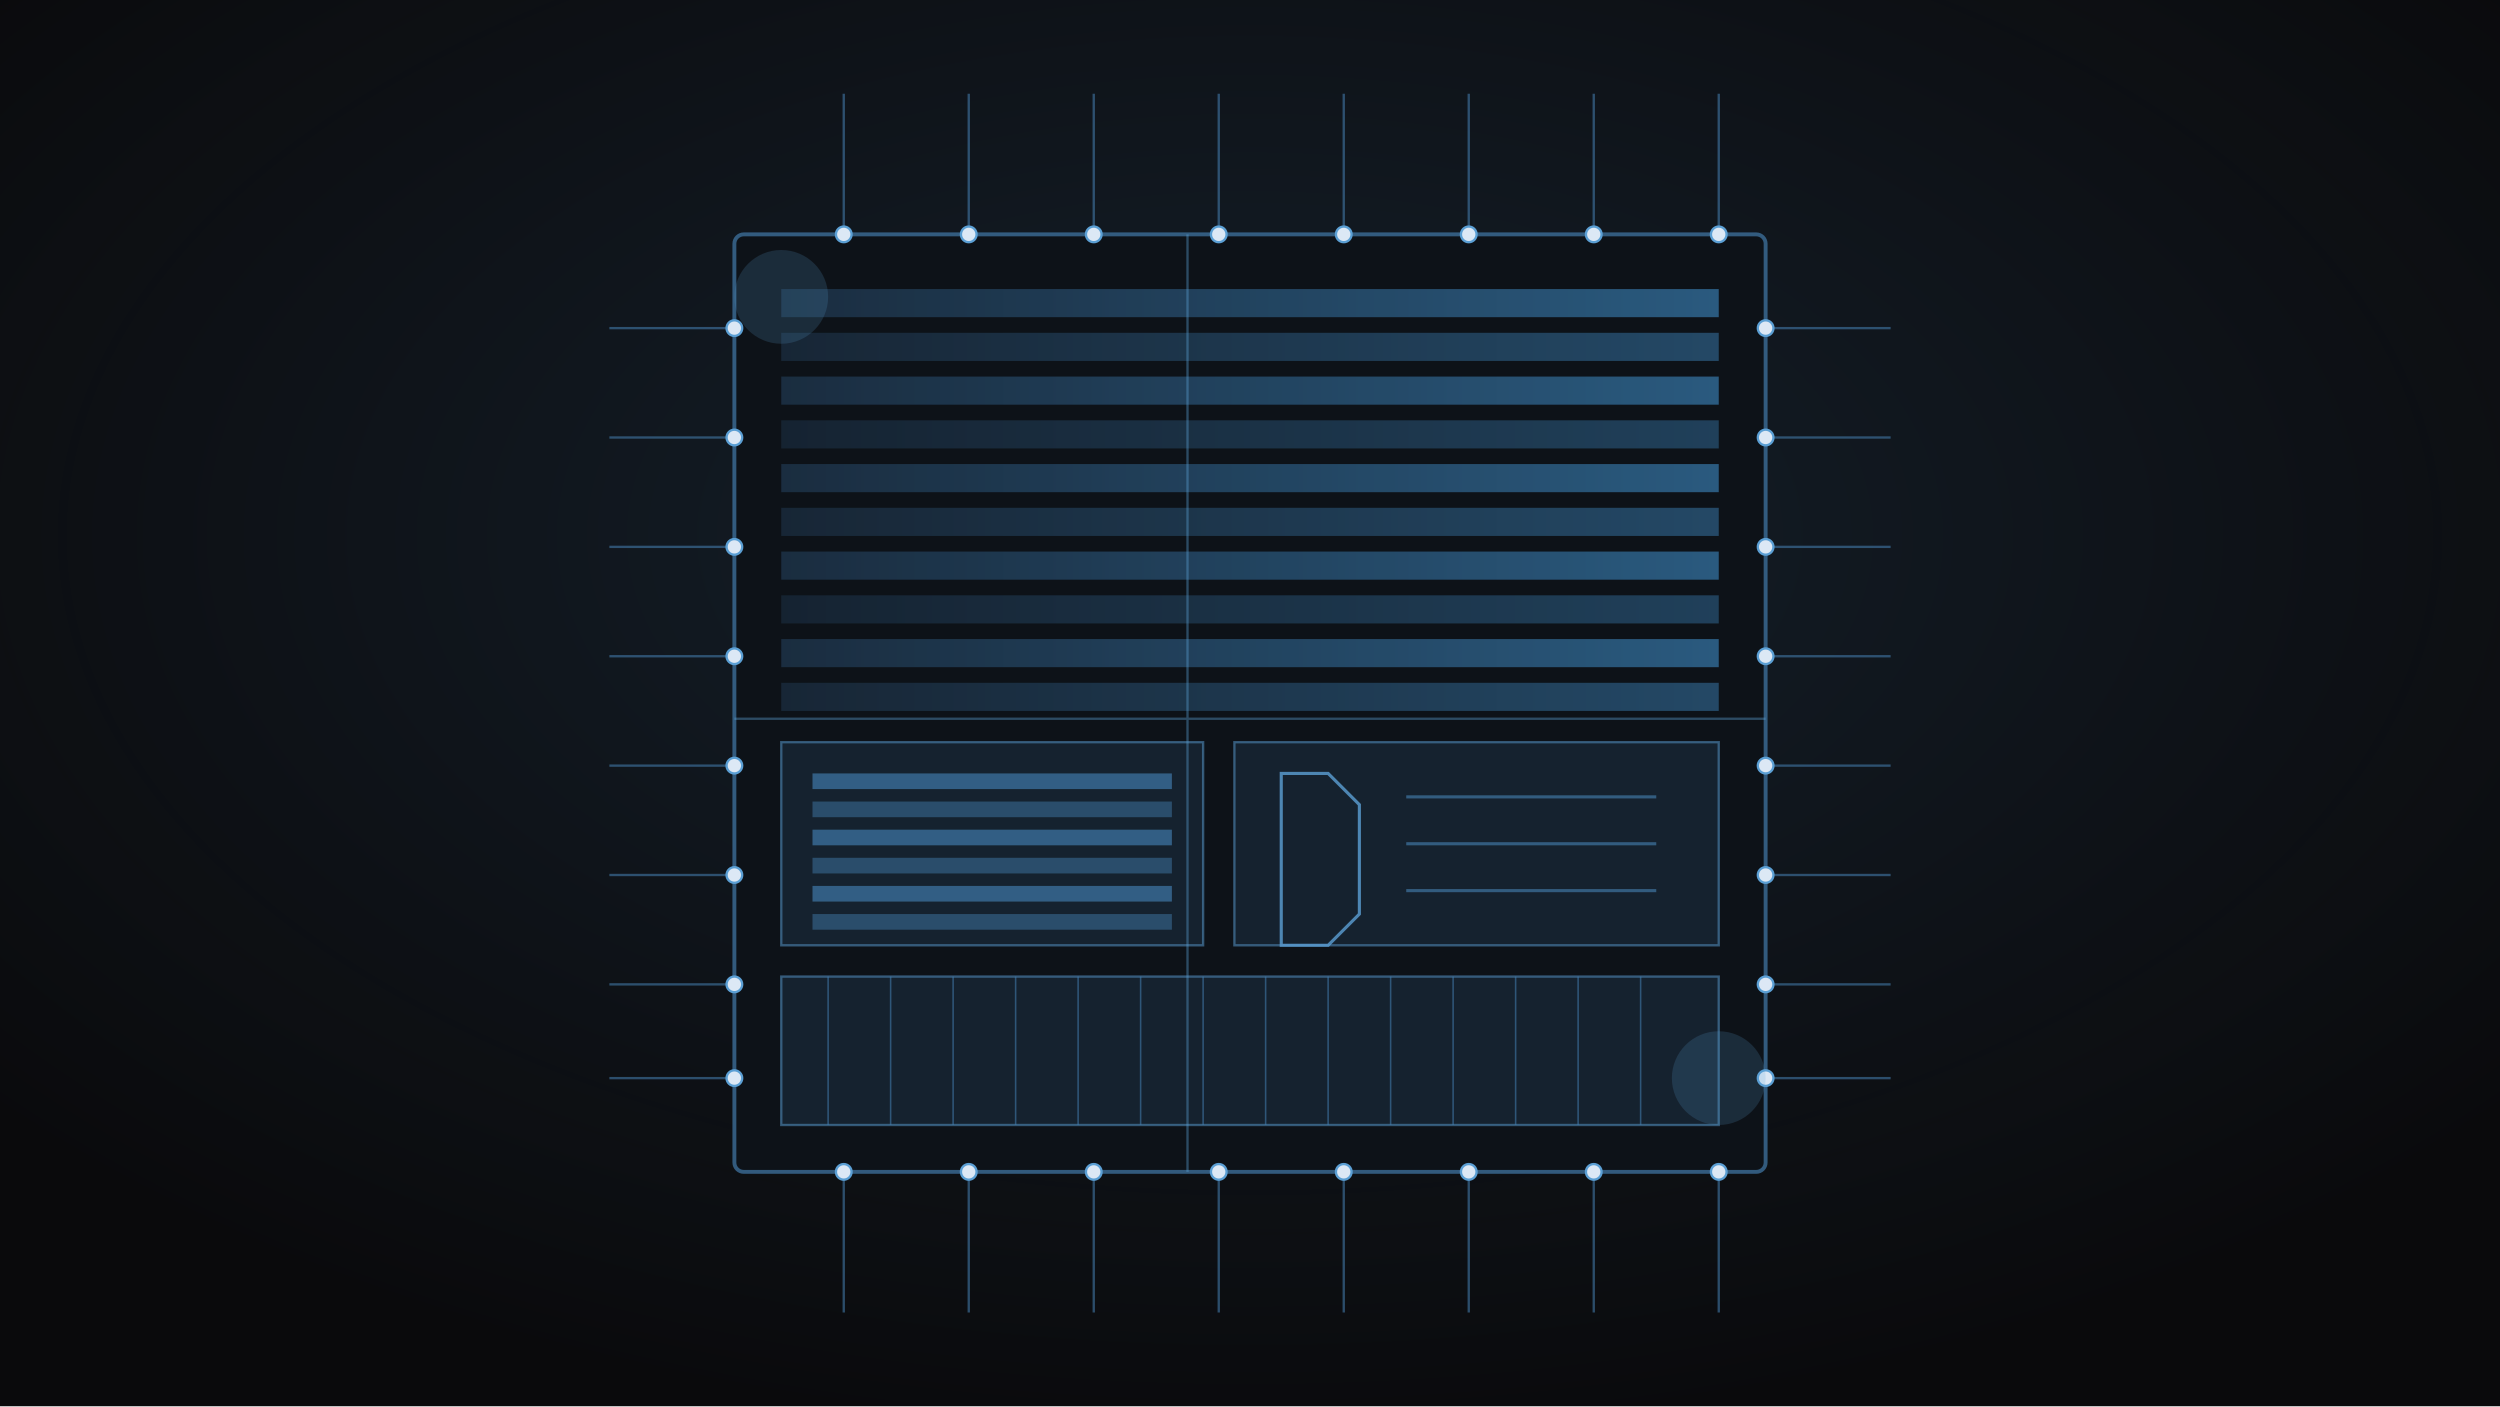
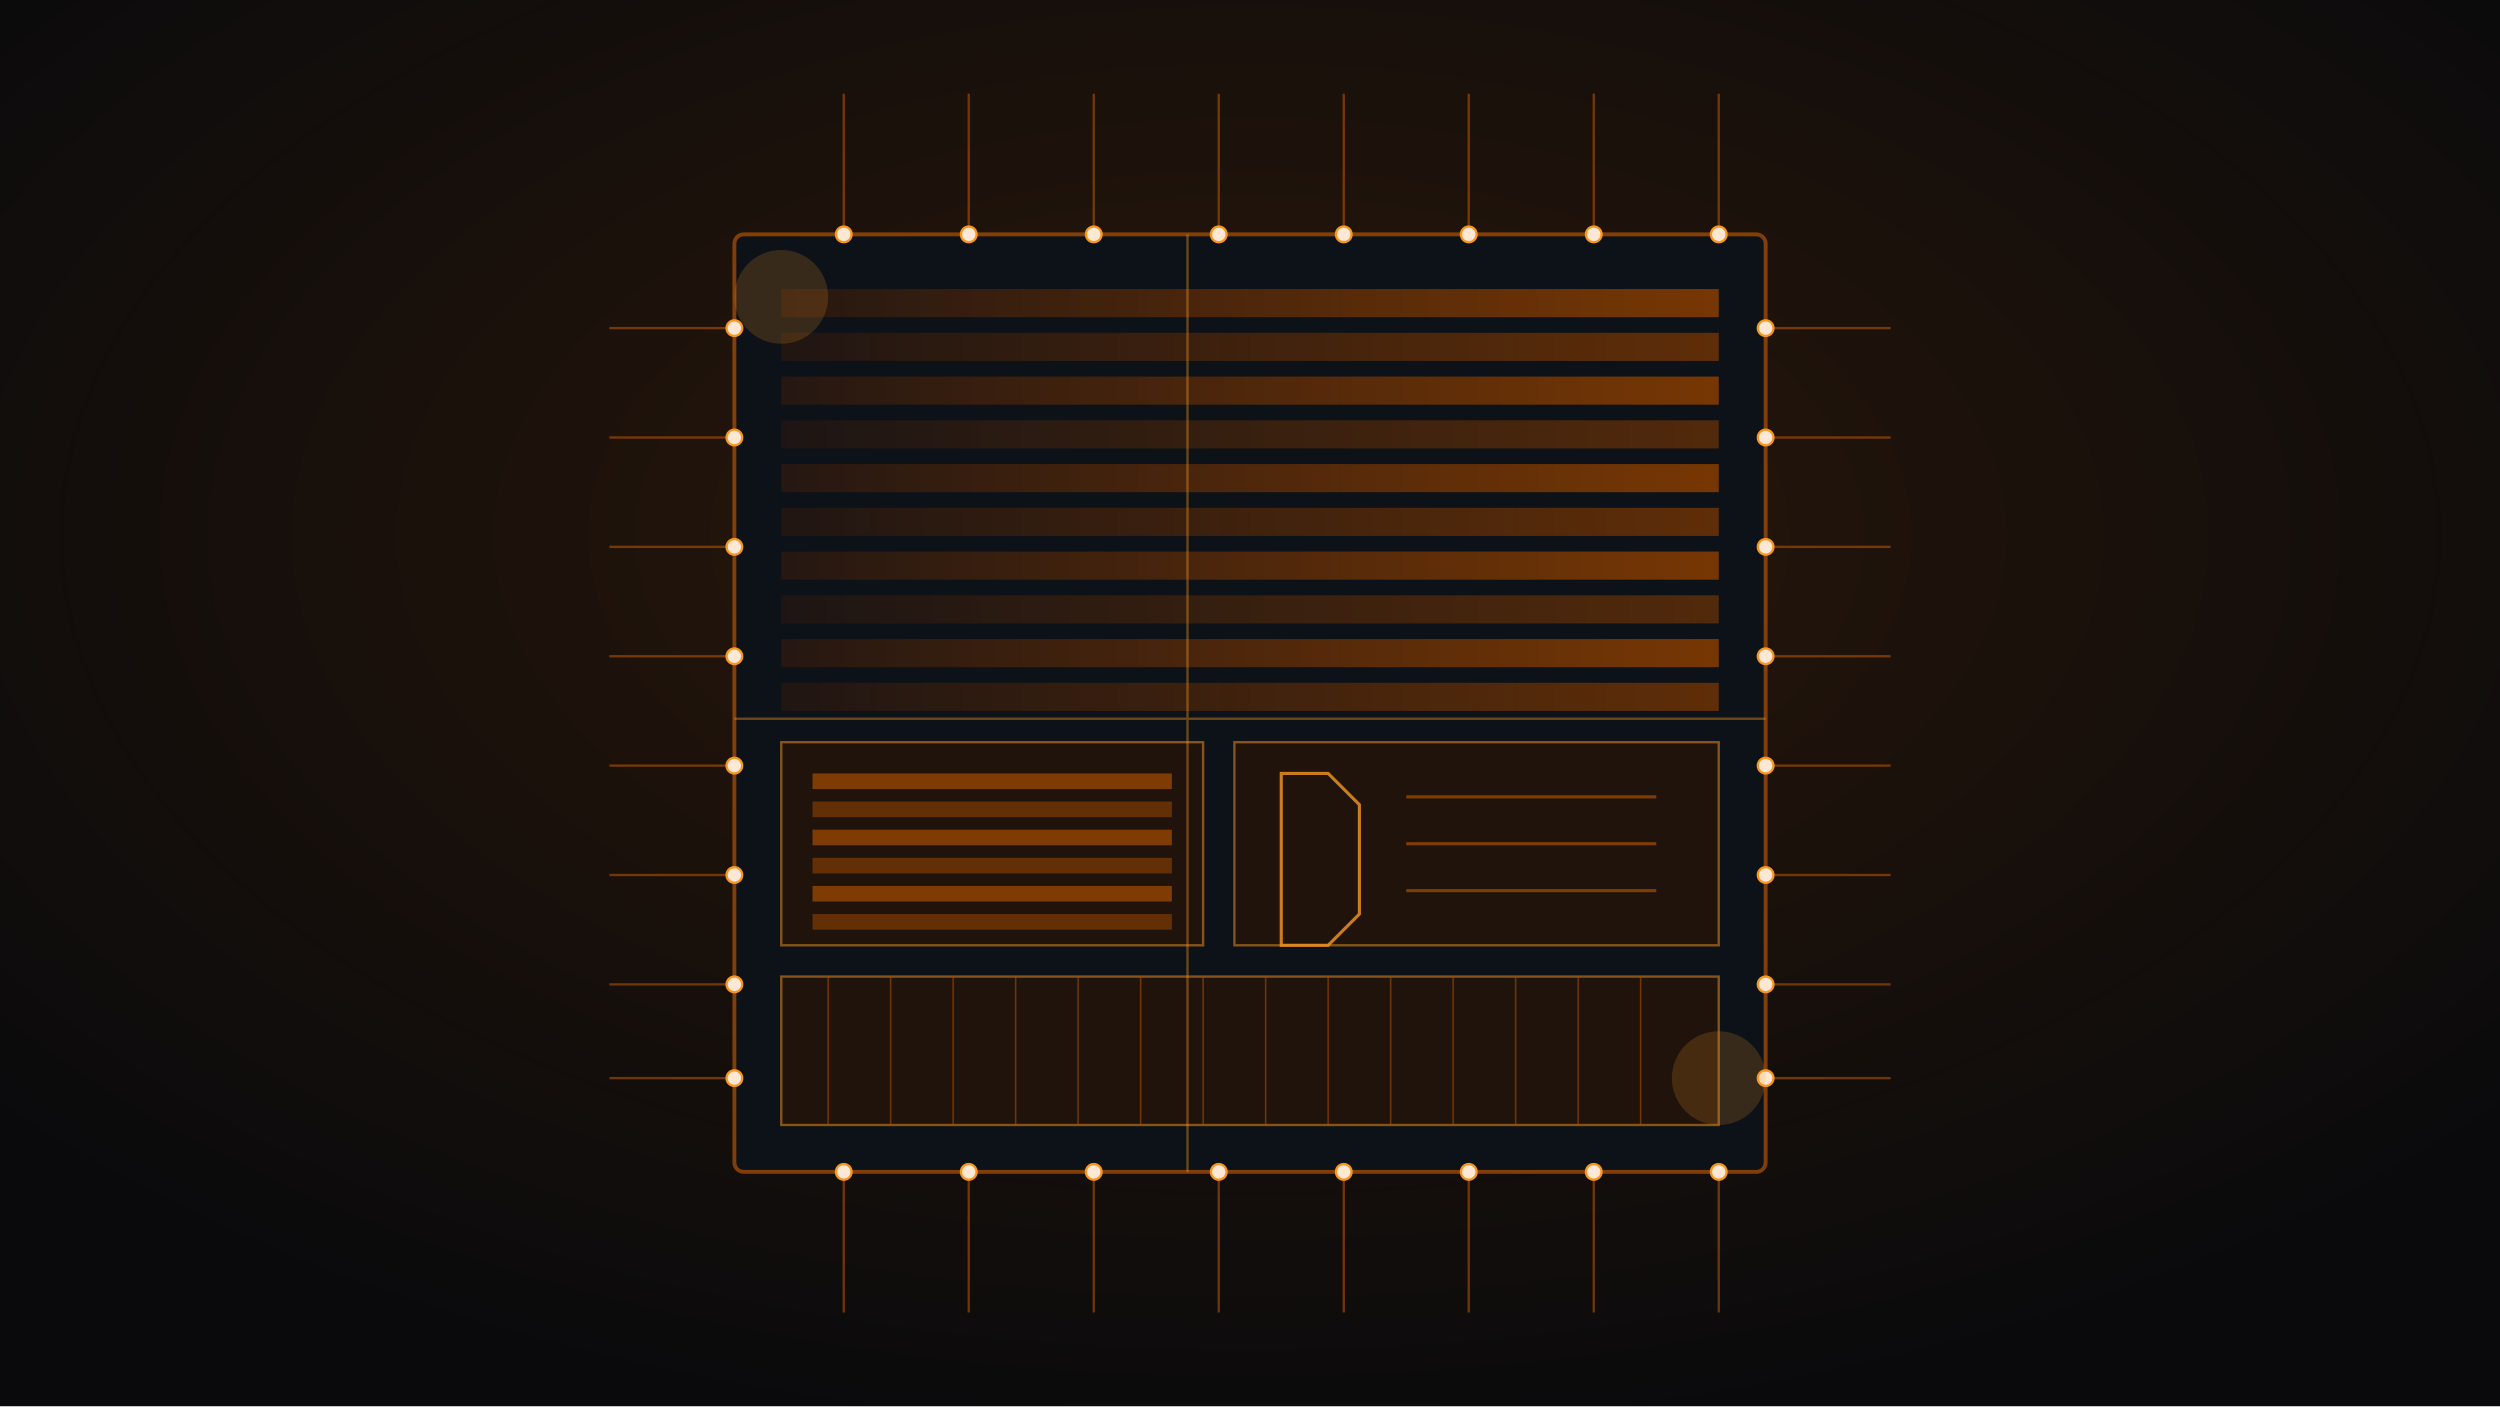
<svg xmlns="http://www.w3.org/2000/svg" viewBox="0 0 1600 900">
  <rect width="1600" height="900" fill="#0a0a0c" />
  <defs>
    <radialGradient id="rvBgGlow" cx="50%" cy="38%" r="65%">
-       <stop offset="0%" stop-color="#4682B4" stop-opacity="0.18" />
-       <stop offset="100%" stop-color="#4682B4" stop-opacity="0" />
+       <stop offset="0%" stop-color="#BF5700" stop-opacity="0.18" />
+       <stop offset="100%" stop-color="#BF5700" stop-opacity="0" />
    </radialGradient>
    <linearGradient id="rvCellGrad" x1="0" y1="0" x2="1" y2="0">
-       <stop offset="0%" stop-color="#1c3146" />
-       <stop offset="100%" stop-color="#2f6690" />
+       <stop offset="0%" stop-color="#2a1810" />
+       <stop offset="100%" stop-color="#8a3d00" />
    </linearGradient>
  </defs>
  <rect width="1600" height="900" fill="url(#rvBgGlow)" />
-   <rect x="470" y="150" width="660" height="600" rx="6" fill="#0d1218" stroke="#4682B4" stroke-opacity="0.65" stroke-width="2.5" />
+   <rect x="470" y="150" width="660" height="600" rx="6" fill="#0d1218" stroke="#BF5700" stroke-opacity="0.65" stroke-width="2.5" />
  <g>
    <rect x="500" y="185" width="600" height="18" fill="url(#rvCellGrad)" opacity="0.85" />
    <rect x="500" y="213" width="600" height="18" fill="url(#rvCellGrad)" opacity="0.65" />
    <rect x="500" y="241" width="600" height="18" fill="url(#rvCellGrad)" opacity="0.85" />
    <rect x="500" y="269" width="600" height="18" fill="url(#rvCellGrad)" opacity="0.55" />
    <rect x="500" y="297" width="600" height="18" fill="url(#rvCellGrad)" opacity="0.85" />
    <rect x="500" y="325" width="600" height="18" fill="url(#rvCellGrad)" opacity="0.65" />
    <rect x="500" y="353" width="600" height="18" fill="url(#rvCellGrad)" opacity="0.85" />
    <rect x="500" y="381" width="600" height="18" fill="url(#rvCellGrad)" opacity="0.55" />
    <rect x="500" y="409" width="600" height="18" fill="url(#rvCellGrad)" opacity="0.85" />
    <rect x="500" y="437" width="600" height="18" fill="url(#rvCellGrad)" opacity="0.65" />
-     <rect x="500" y="475" width="270" height="130" fill="#15222f" stroke="#5b9fd4" stroke-opacity="0.5" stroke-width="1.5" />
-     <rect x="520" y="495" width="230" height="10" fill="#3f78a8" opacity="0.7" />
-     <rect x="520" y="513" width="230" height="10" fill="#3f78a8" opacity="0.5" />
-     <rect x="520" y="531" width="230" height="10" fill="#3f78a8" opacity="0.7" />
-     <rect x="520" y="549" width="230" height="10" fill="#3f78a8" opacity="0.5" />
-     <rect x="520" y="567" width="230" height="10" fill="#3f78a8" opacity="0.7" />
-     <rect x="520" y="585" width="230" height="10" fill="#3f78a8" opacity="0.5" />
-     <rect x="790" y="475" width="310" height="130" fill="#15222f" stroke="#5b9fd4" stroke-opacity="0.5" stroke-width="1.5" />
-     <path d="M 820 495 L 820 605 L 850 605 L 870 585 L 870 515 L 850 495 Z" fill="none" stroke="#5b9fd4" stroke-width="2" opacity="0.8" />
-     <line x1="900" y1="510" x2="1060" y2="510" stroke="#4682B4" stroke-width="2" opacity="0.6" />
-     <line x1="900" y1="540" x2="1060" y2="540" stroke="#4682B4" stroke-width="2" opacity="0.6" />
-     <line x1="900" y1="570" x2="1060" y2="570" stroke="#4682B4" stroke-width="2" opacity="0.6" />
-     <rect x="500" y="625" width="600" height="95" fill="#15222f" stroke="#5b9fd4" stroke-opacity="0.5" stroke-width="1.5" />
-     <g stroke="#3f78a8" stroke-width="1" opacity="0.6">
+     <rect x="500" y="475" width="270" height="130" fill="#1f130c" stroke="#F8971F" stroke-opacity="0.5" stroke-width="1.5" />
+     <rect x="520" y="495" width="230" height="10" fill="#A64B00" opacity="0.7" />
+     <rect x="520" y="513" width="230" height="10" fill="#A64B00" opacity="0.5" />
+     <rect x="520" y="531" width="230" height="10" fill="#A64B00" opacity="0.7" />
+     <rect x="520" y="549" width="230" height="10" fill="#A64B00" opacity="0.5" />
+     <rect x="520" y="567" width="230" height="10" fill="#A64B00" opacity="0.7" />
+     <rect x="520" y="585" width="230" height="10" fill="#A64B00" opacity="0.5" />
+     <rect x="790" y="475" width="310" height="130" fill="#1f130c" stroke="#F8971F" stroke-opacity="0.5" stroke-width="1.5" />
+     <path d="M 820 495 L 820 605 L 850 605 L 870 585 L 870 515 L 850 495 Z" fill="none" stroke="#F8971F" stroke-width="2" opacity="0.8" />
+     <line x1="900" y1="510" x2="1060" y2="510" stroke="#BF5700" stroke-width="2" opacity="0.6" />
+     <line x1="900" y1="540" x2="1060" y2="540" stroke="#BF5700" stroke-width="2" opacity="0.6" />
+     <line x1="900" y1="570" x2="1060" y2="570" stroke="#BF5700" stroke-width="2" opacity="0.6" />
+     <rect x="500" y="625" width="600" height="95" fill="#1f130c" stroke="#F8971F" stroke-opacity="0.5" stroke-width="1.5" />
+     <g stroke="#A64B00" stroke-width="1" opacity="0.6">
      <line x1="530" y1="625" x2="530" y2="720" />
      <line x1="570" y1="625" x2="570" y2="720" />
      <line x1="610" y1="625" x2="610" y2="720" />
      <line x1="650" y1="625" x2="650" y2="720" />
      <line x1="690" y1="625" x2="690" y2="720" />
      <line x1="730" y1="625" x2="730" y2="720" />
      <line x1="770" y1="625" x2="770" y2="720" />
      <line x1="810" y1="625" x2="810" y2="720" />
      <line x1="850" y1="625" x2="850" y2="720" />
      <line x1="890" y1="625" x2="890" y2="720" />
      <line x1="930" y1="625" x2="930" y2="720" />
      <line x1="970" y1="625" x2="970" y2="720" />
      <line x1="1010" y1="625" x2="1010" y2="720" />
      <line x1="1050" y1="625" x2="1050" y2="720" />
    </g>
  </g>
-   <g stroke="#5b9fd4" stroke-width="1.5" opacity="0.4">
+   <g stroke="#F8971F" stroke-width="1.5" opacity="0.4">
    <line x1="470" y1="460" x2="1130" y2="460" />
    <line x1="760" y1="150" x2="760" y2="750" />
  </g>
-   <g stroke="#4682B4" stroke-width="1.5" opacity="0.55">
+   <g stroke="#BF5700" stroke-width="1.5" opacity="0.55">
    <line x1="540" y1="150" x2="540" y2="60" />
    <line x1="620" y1="150" x2="620" y2="60" />
    <line x1="700" y1="150" x2="700" y2="60" />
    <line x1="780" y1="150" x2="780" y2="60" />
    <line x1="860" y1="150" x2="860" y2="60" />
    <line x1="940" y1="150" x2="940" y2="60" />
    <line x1="1020" y1="150" x2="1020" y2="60" />
    <line x1="1100" y1="150" x2="1100" y2="60" />
    <line x1="540" y1="750" x2="540" y2="840" />
    <line x1="620" y1="750" x2="620" y2="840" />
    <line x1="700" y1="750" x2="700" y2="840" />
    <line x1="780" y1="750" x2="780" y2="840" />
    <line x1="860" y1="750" x2="860" y2="840" />
    <line x1="940" y1="750" x2="940" y2="840" />
    <line x1="1020" y1="750" x2="1020" y2="840" />
    <line x1="1100" y1="750" x2="1100" y2="840" />
    <line x1="470" y1="210" x2="390" y2="210" />
    <line x1="470" y1="280" x2="390" y2="280" />
    <line x1="470" y1="350" x2="390" y2="350" />
    <line x1="470" y1="420" x2="390" y2="420" />
    <line x1="470" y1="490" x2="390" y2="490" />
    <line x1="470" y1="560" x2="390" y2="560" />
    <line x1="470" y1="630" x2="390" y2="630" />
    <line x1="470" y1="690" x2="390" y2="690" />
    <line x1="1130" y1="210" x2="1210" y2="210" />
    <line x1="1130" y1="280" x2="1210" y2="280" />
    <line x1="1130" y1="350" x2="1210" y2="350" />
    <line x1="1130" y1="420" x2="1210" y2="420" />
    <line x1="1130" y1="490" x2="1210" y2="490" />
    <line x1="1130" y1="560" x2="1210" y2="560" />
    <line x1="1130" y1="630" x2="1210" y2="630" />
    <line x1="1130" y1="690" x2="1210" y2="690" />
  </g>
-   <g fill="#dce8f5" stroke="#5b9fd4" stroke-width="1.5">
+   <g fill="#FDE8D5" stroke="#F8971F" stroke-width="1.5">
    <circle cx="540" cy="150" r="5" />
    <circle cx="620" cy="150" r="5" />
    <circle cx="700" cy="150" r="5" />
    <circle cx="780" cy="150" r="5" />
    <circle cx="860" cy="150" r="5" />
    <circle cx="940" cy="150" r="5" />
    <circle cx="1020" cy="150" r="5" />
    <circle cx="1100" cy="150" r="5" />
    <circle cx="540" cy="750" r="5" />
    <circle cx="620" cy="750" r="5" />
    <circle cx="700" cy="750" r="5" />
    <circle cx="780" cy="750" r="5" />
    <circle cx="860" cy="750" r="5" />
    <circle cx="940" cy="750" r="5" />
    <circle cx="1020" cy="750" r="5" />
    <circle cx="1100" cy="750" r="5" />
    <circle cx="470" cy="210" r="5" />
    <circle cx="470" cy="280" r="5" />
    <circle cx="470" cy="350" r="5" />
    <circle cx="470" cy="420" r="5" />
    <circle cx="470" cy="490" r="5" />
    <circle cx="470" cy="560" r="5" />
    <circle cx="470" cy="630" r="5" />
    <circle cx="470" cy="690" r="5" />
    <circle cx="1130" cy="210" r="5" />
    <circle cx="1130" cy="280" r="5" />
    <circle cx="1130" cy="350" r="5" />
    <circle cx="1130" cy="420" r="5" />
    <circle cx="1130" cy="490" r="5" />
    <circle cx="1130" cy="560" r="5" />
    <circle cx="1130" cy="630" r="5" />
    <circle cx="1130" cy="690" r="5" />
  </g>
-   <circle cx="500" cy="190" r="30" fill="#5b9fd4" opacity="0.18" />
-   <circle cx="1100" cy="690" r="30" fill="#5b9fd4" opacity="0.18" />
+   <circle cx="500" cy="190" r="30" fill="#F8971F" opacity="0.18" />
+   <circle cx="1100" cy="690" r="30" fill="#F8971F" opacity="0.18" />
</svg>
